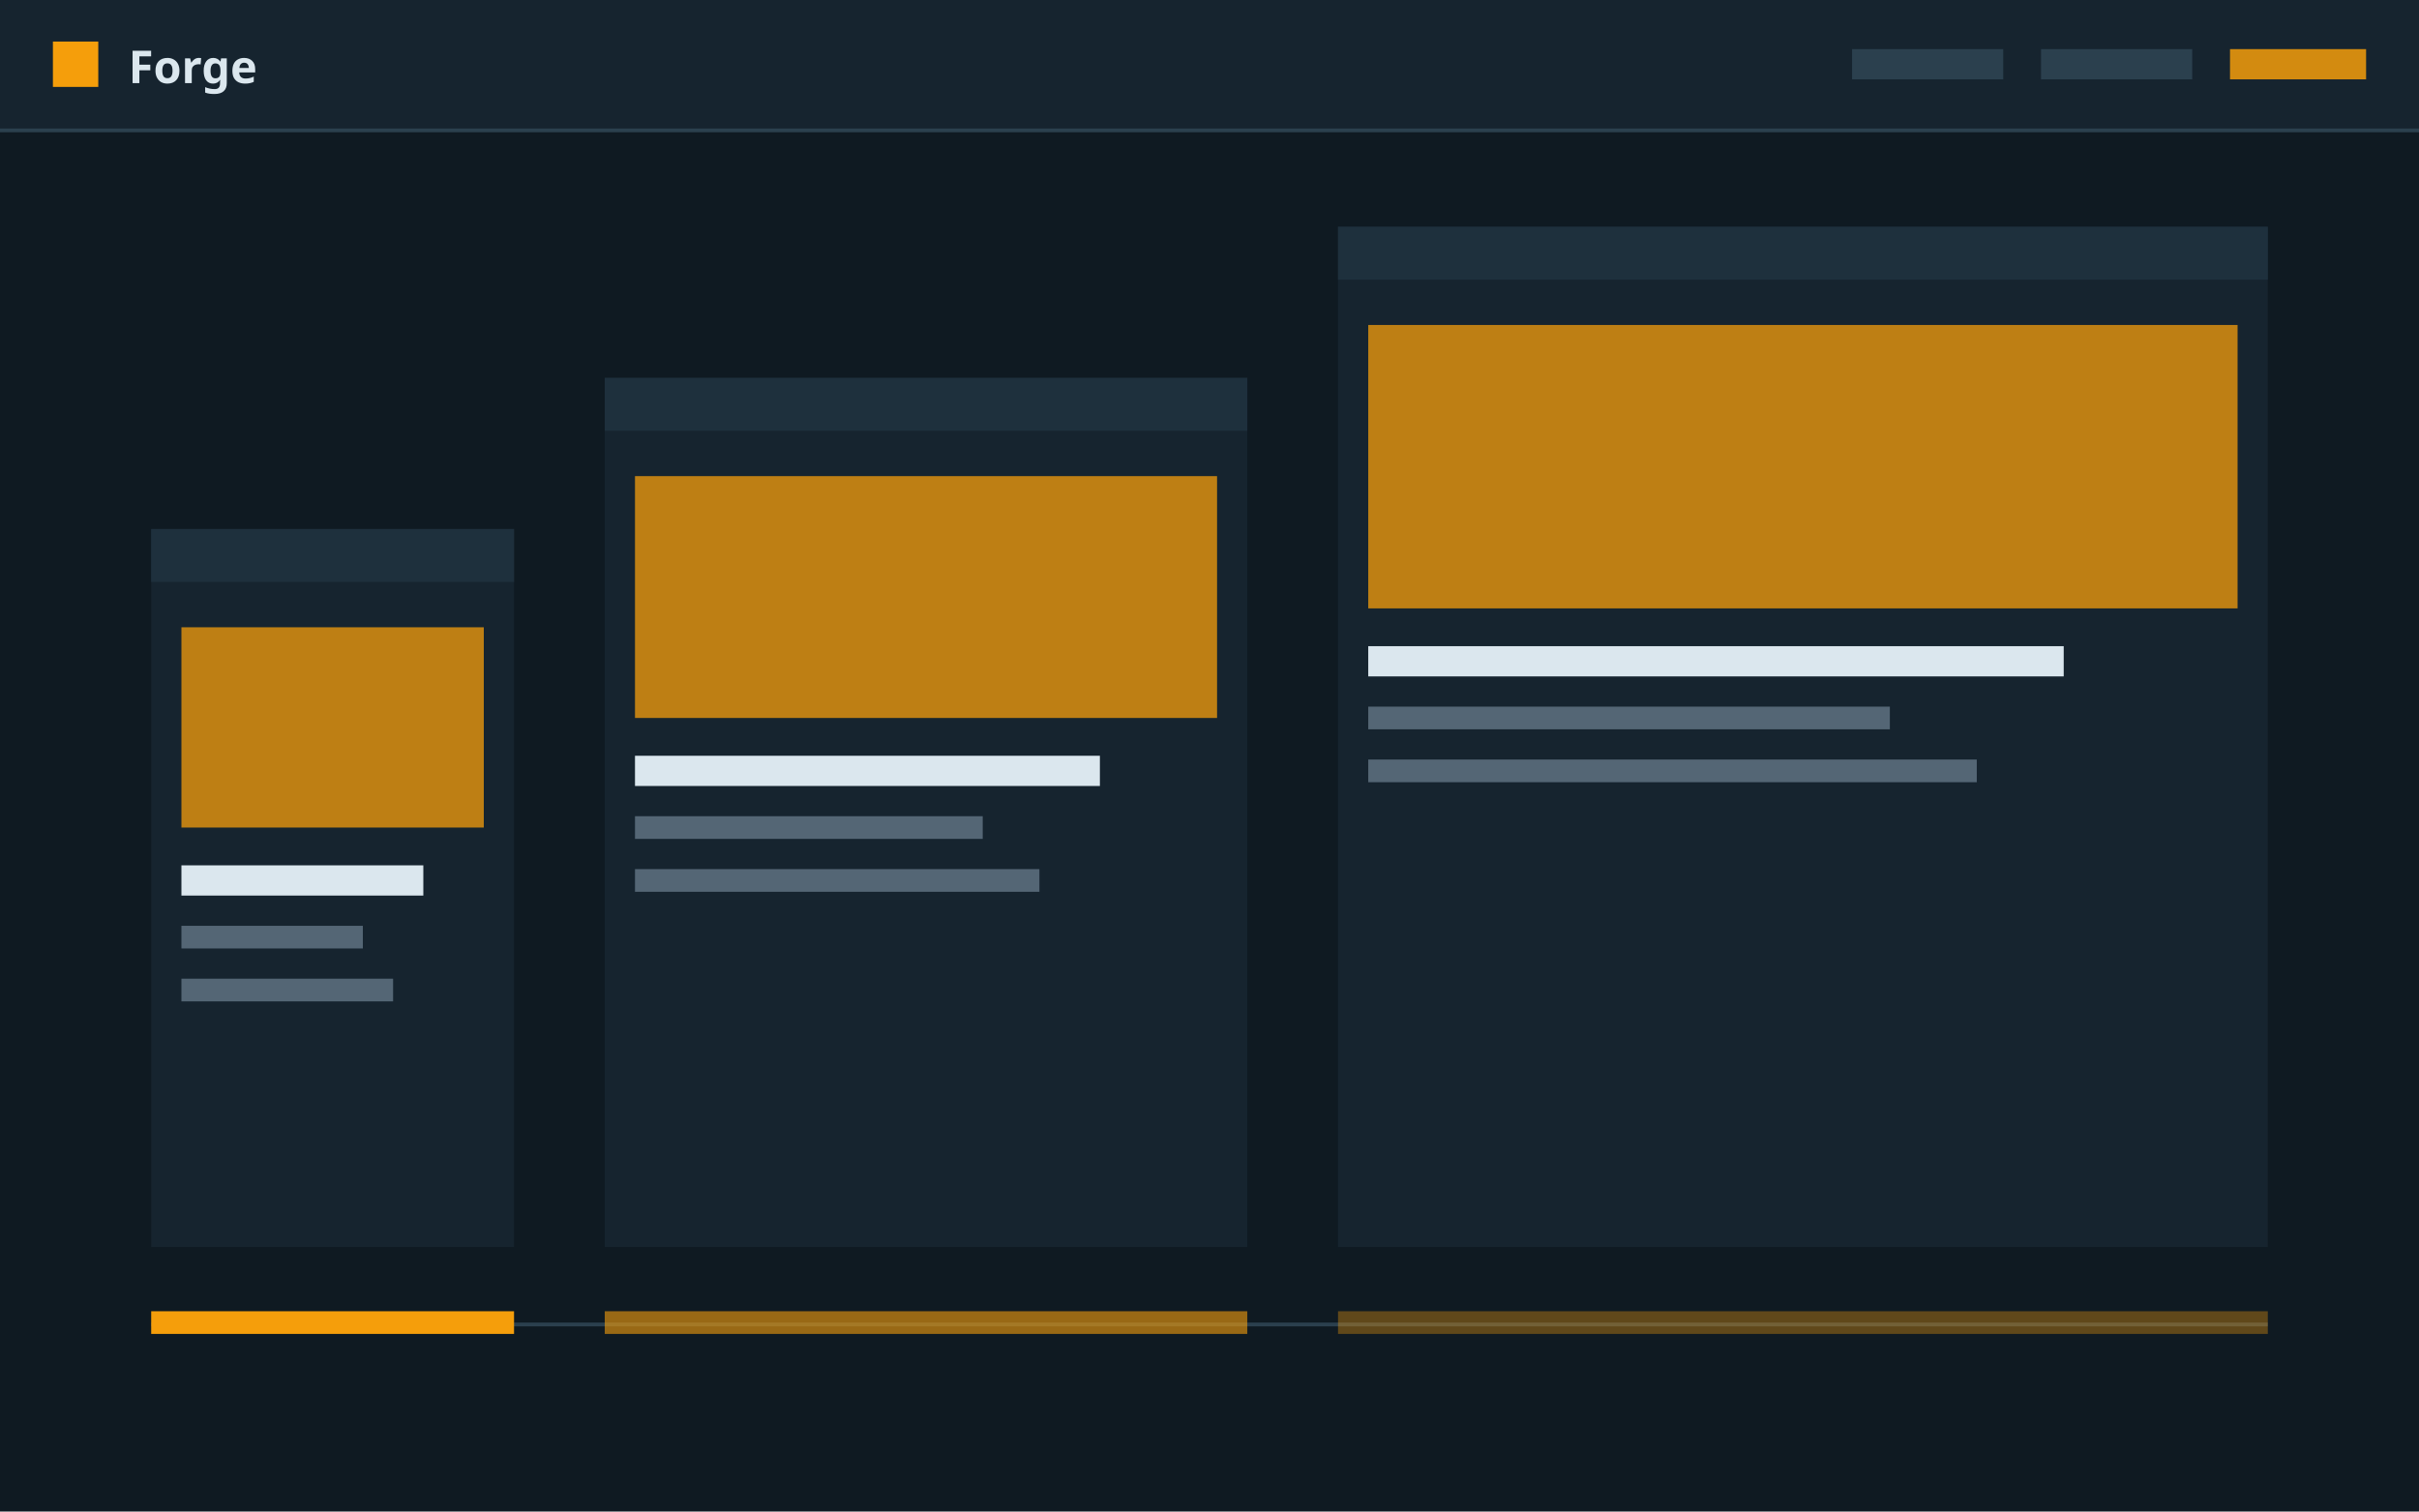
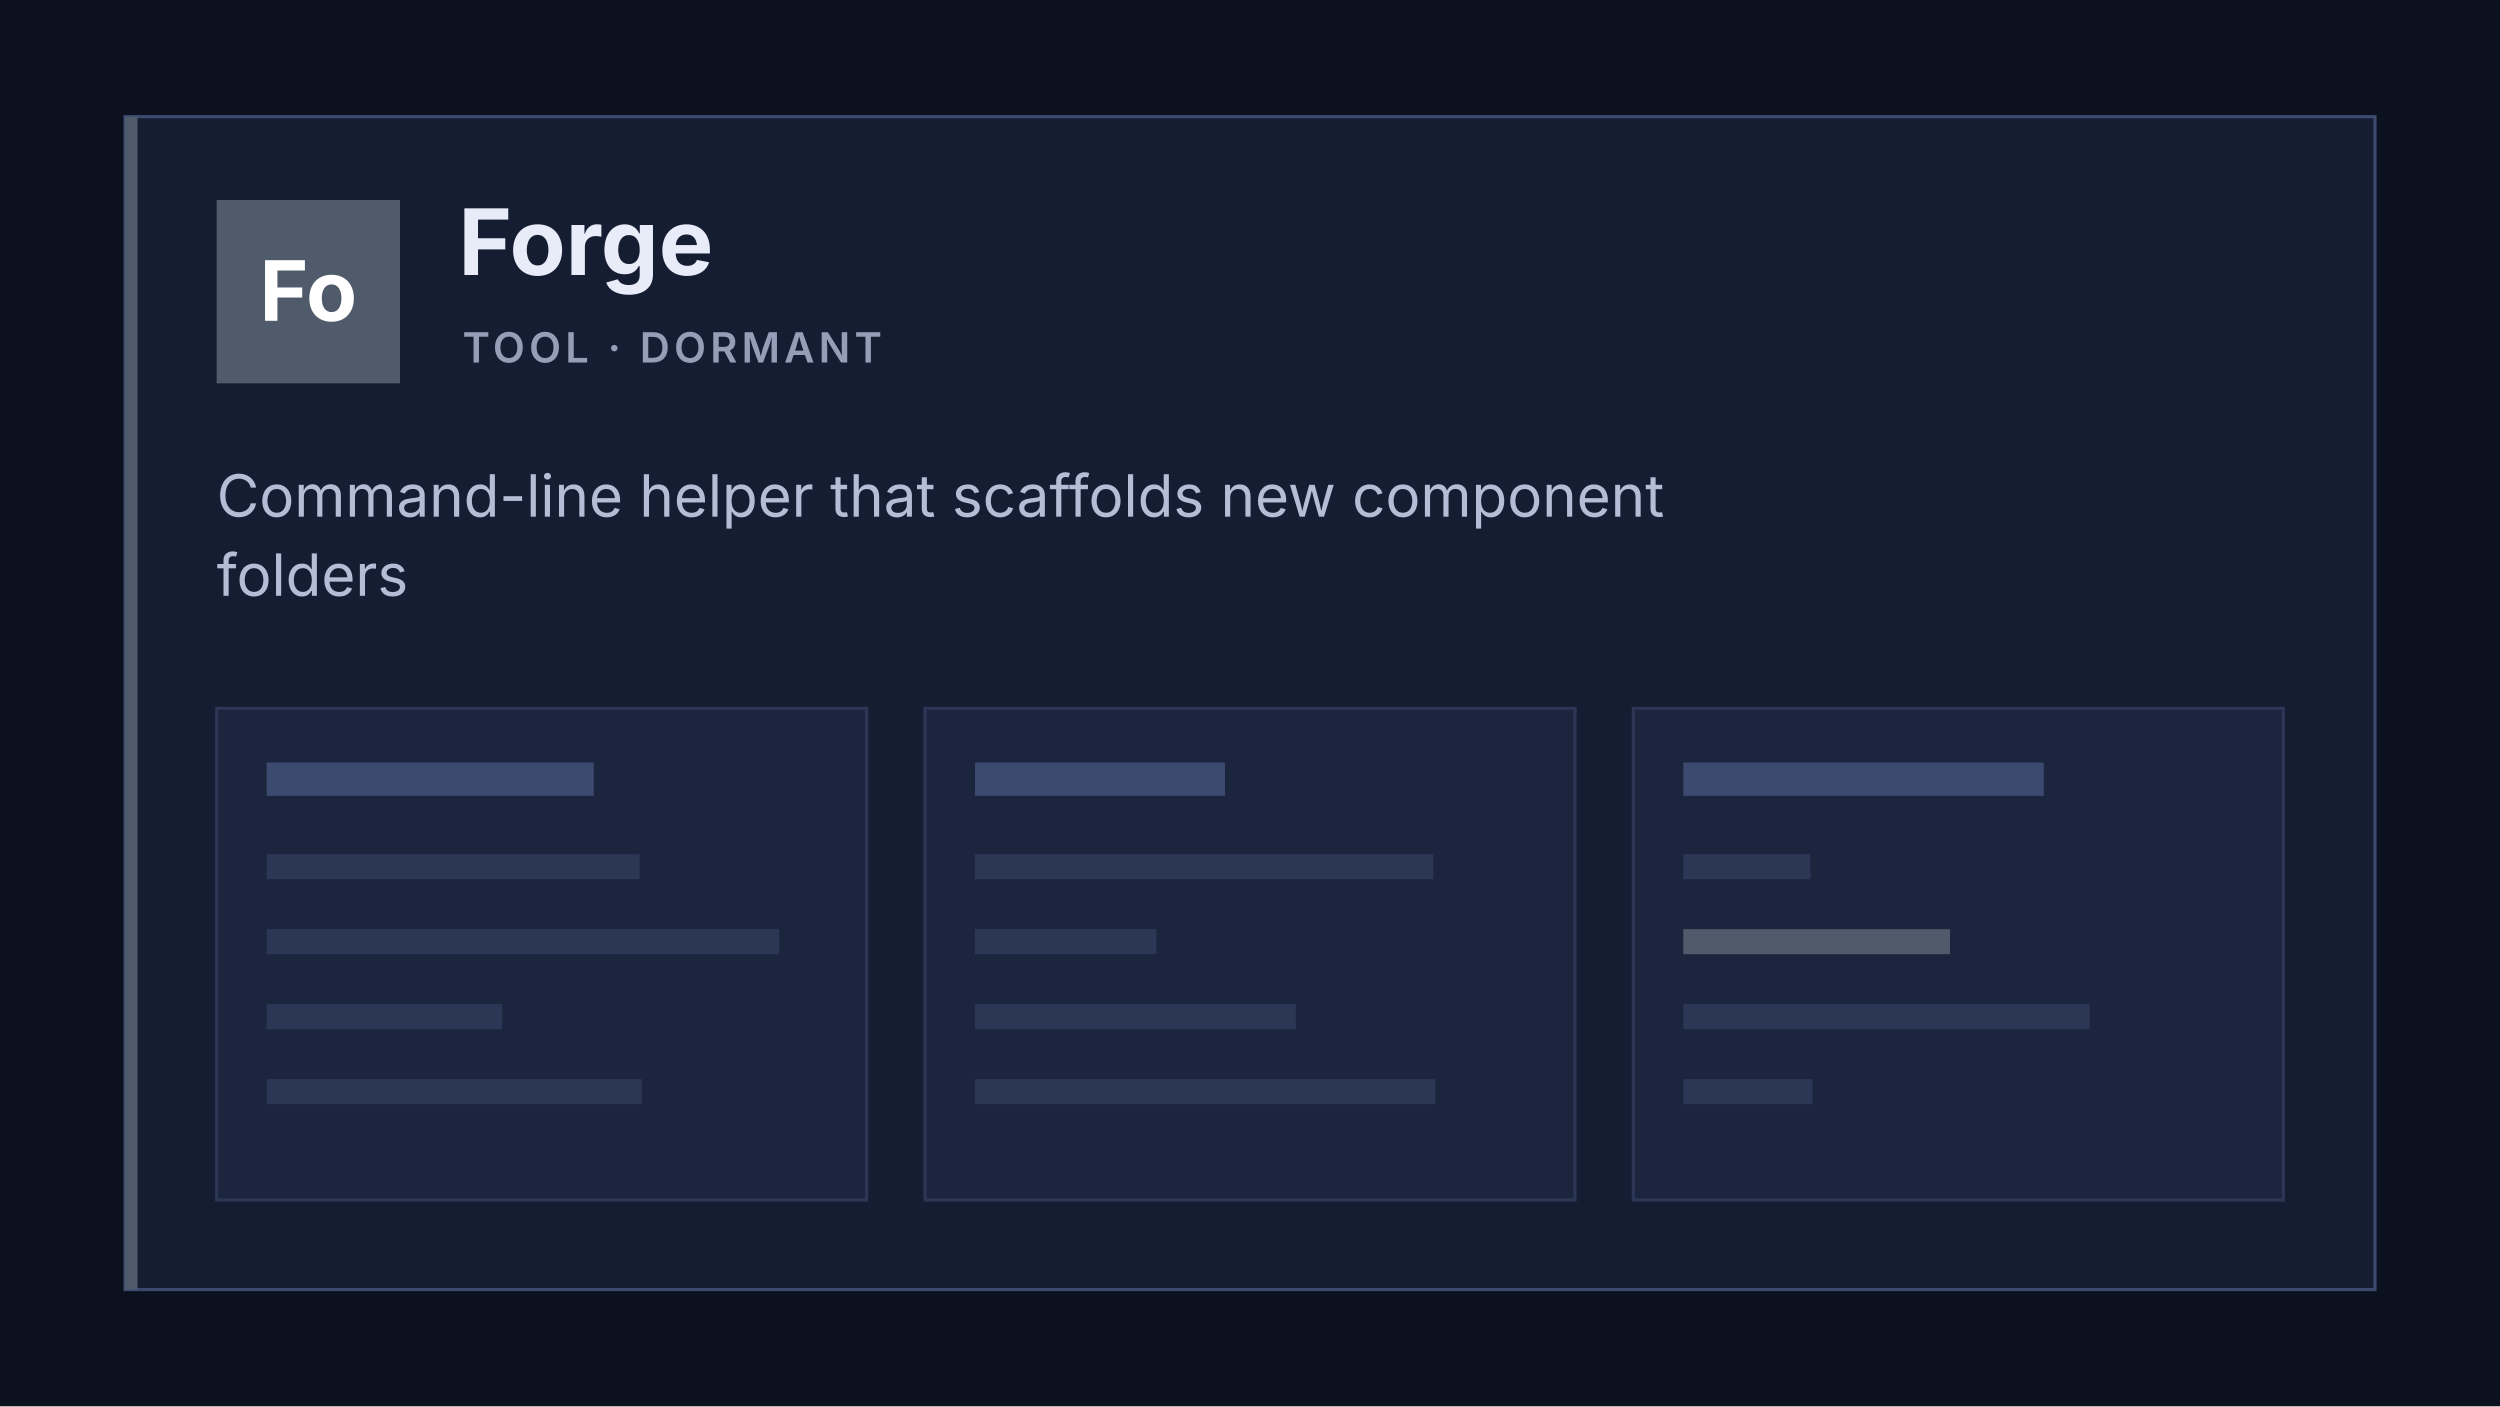
- <svg xmlns="http://www.w3.org/2000/svg" viewBox="0 0 640 400" width="640" height="400" role="img" aria-label="Placeholder preview: Forge">
-   <rect x="0" y="0" width="640" height="400" fill="#0f1a22" />
-   <rect x="0" y="0" width="640" height="34" fill="#16242f" />
-   <rect x="0" y="34" width="640" height="1" fill="#2b404e" />
-   <rect x="14" y="11" width="12" height="12" fill="#f59e0b" />
-   <text x="34" y="22" font-family="system-ui,sans-serif" font-size="12" font-weight="600" fill="#dbe7ee">Forge</text>
-   <rect x="490" y="13" width="40" height="8" fill="#2b404e" />
-   <rect x="540" y="13" width="40" height="8" fill="#2b404e" />
-   <rect x="590" y="13" width="36" height="8" fill="#f59e0b" opacity="0.85" />
-   <rect x="40" y="140" width="96" height="190" fill="#16242f" />
-   <rect x="40" y="140" width="96" height="14" fill="#1e303d" />
-   <rect x="48" y="166" width="80" height="53" fill="#f59e0b" opacity="0.75" />
-   <rect x="48" y="229" width="64" height="8" fill="#dbe7ee" />
-   <rect x="48" y="245" width="48" height="6" fill="#7d92a4" opacity="0.6" />
-   <rect x="48" y="259" width="56" height="6" fill="#7d92a4" opacity="0.6" />
-   <rect x="160" y="100" width="170" height="230" fill="#16242f" />
-   <rect x="160" y="100" width="170" height="14" fill="#1e303d" />
-   <rect x="168" y="126" width="154" height="64" fill="#f59e0b" opacity="0.75" />
-   <rect x="168" y="200" width="123" height="8" fill="#dbe7ee" />
-   <rect x="168" y="216" width="92" height="6" fill="#7d92a4" opacity="0.6" />
-   <rect x="168" y="230" width="107" height="6" fill="#7d92a4" opacity="0.6" />
-   <rect x="354" y="60" width="246" height="270" fill="#16242f" />
-   <rect x="354" y="60" width="246" height="14" fill="#1e303d" />
-   <rect x="362" y="86" width="230" height="75" fill="#f59e0b" opacity="0.75" />
-   <rect x="362" y="171" width="184" height="8" fill="#dbe7ee" />
-   <rect x="362" y="187" width="138" height="6" fill="#7d92a4" opacity="0.6" />
-   <rect x="362" y="201" width="161" height="6" fill="#7d92a4" opacity="0.6" />
-   <rect x="40" y="350" width="560" height="1" fill="#2b404e" />
-   <rect x="40" y="347" width="96" height="6" fill="#f59e0b" />
-   <rect x="160" y="347" width="170" height="6" fill="#f59e0b" opacity="0.6" />
-   <rect x="354" y="347" width="246" height="6" fill="#f59e0b" opacity="0.35" />
+ <svg xmlns="http://www.w3.org/2000/svg" width="1200" height="675" viewBox="0 0 1200 675" role="img" aria-label="Forge: Command-line helper that scaffolds new component folders" font-family="Atkinson Hyperlegible Next, Inter, -apple-system, Segoe UI, system-ui, sans-serif">
+   <rect width="1200" height="675" fill="#0c1120" />
+   <rect x="60" y="56" width="1080" height="563" fill="#151d33" stroke="#3d4a70" stroke-width="1.5" />
+   <rect x="60" y="56" width="6" height="563" fill="#4f5b6b" />
+   <rect x="104" y="96" width="88" height="88" fill="#4f5b6b" />
+   <text x="148" y="154" text-anchor="middle" font-size="40" font-weight="700" fill="#ffffff">Fo</text>
+   <text x="220" y="132" font-size="44" font-weight="700" fill="#e8ecf8">Forge</text>
+   <text x="222" y="174" font-size="20" font-weight="600" letter-spacing="2" fill="#959eb6">TOOL · DORMANT</text>
+   <text x="104" y="248" font-size="28" fill="#b4bdd6">Command-line helper that scaffolds new component</text>
+   <text x="104" y="286" font-size="28" fill="#b4bdd6">folders</text>
+   <rect x="104" y="340" width="312" height="236" fill="#1b253e" stroke="#2c3756" stroke-width="1.5" />
+   <rect x="128" y="366" width="157" height="16" fill="#3d4a70" />
+   <rect x="128" y="410" width="179" height="12" fill="#2c3756" />
+   <rect x="128" y="446" width="246" height="12" fill="#2c3756" />
+   <rect x="128" y="482" width="113" height="12" fill="#2c3756" />
+   <rect x="128" y="518" width="180" height="12" fill="#2c3756" />
+   <rect x="444" y="340" width="312" height="236" fill="#1b253e" stroke="#2c3756" stroke-width="1.5" />
+   <rect x="468" y="366" width="120" height="16" fill="#3d4a70" />
+   <rect x="468" y="410" width="220" height="12" fill="#2c3756" />
+   <rect x="468" y="446" width="87" height="12" fill="#2c3756" />
+   <rect x="468" y="482" width="154" height="12" fill="#2c3756" />
+   <rect x="468" y="518" width="221" height="12" fill="#2c3756" />
+   <rect x="784" y="340" width="312" height="236" fill="#1b253e" stroke="#2c3756" stroke-width="1.5" />
+   <rect x="808" y="366" width="173" height="16" fill="#3d4a70" />
+   <rect x="808" y="410" width="61" height="12" fill="#2c3756" />
+   <rect x="808" y="446" width="128" height="12" fill="#4f5b6b" />
+   <rect x="808" y="482" width="195" height="12" fill="#2c3756" />
+   <rect x="808" y="518" width="62" height="12" fill="#2c3756" />
</svg>
